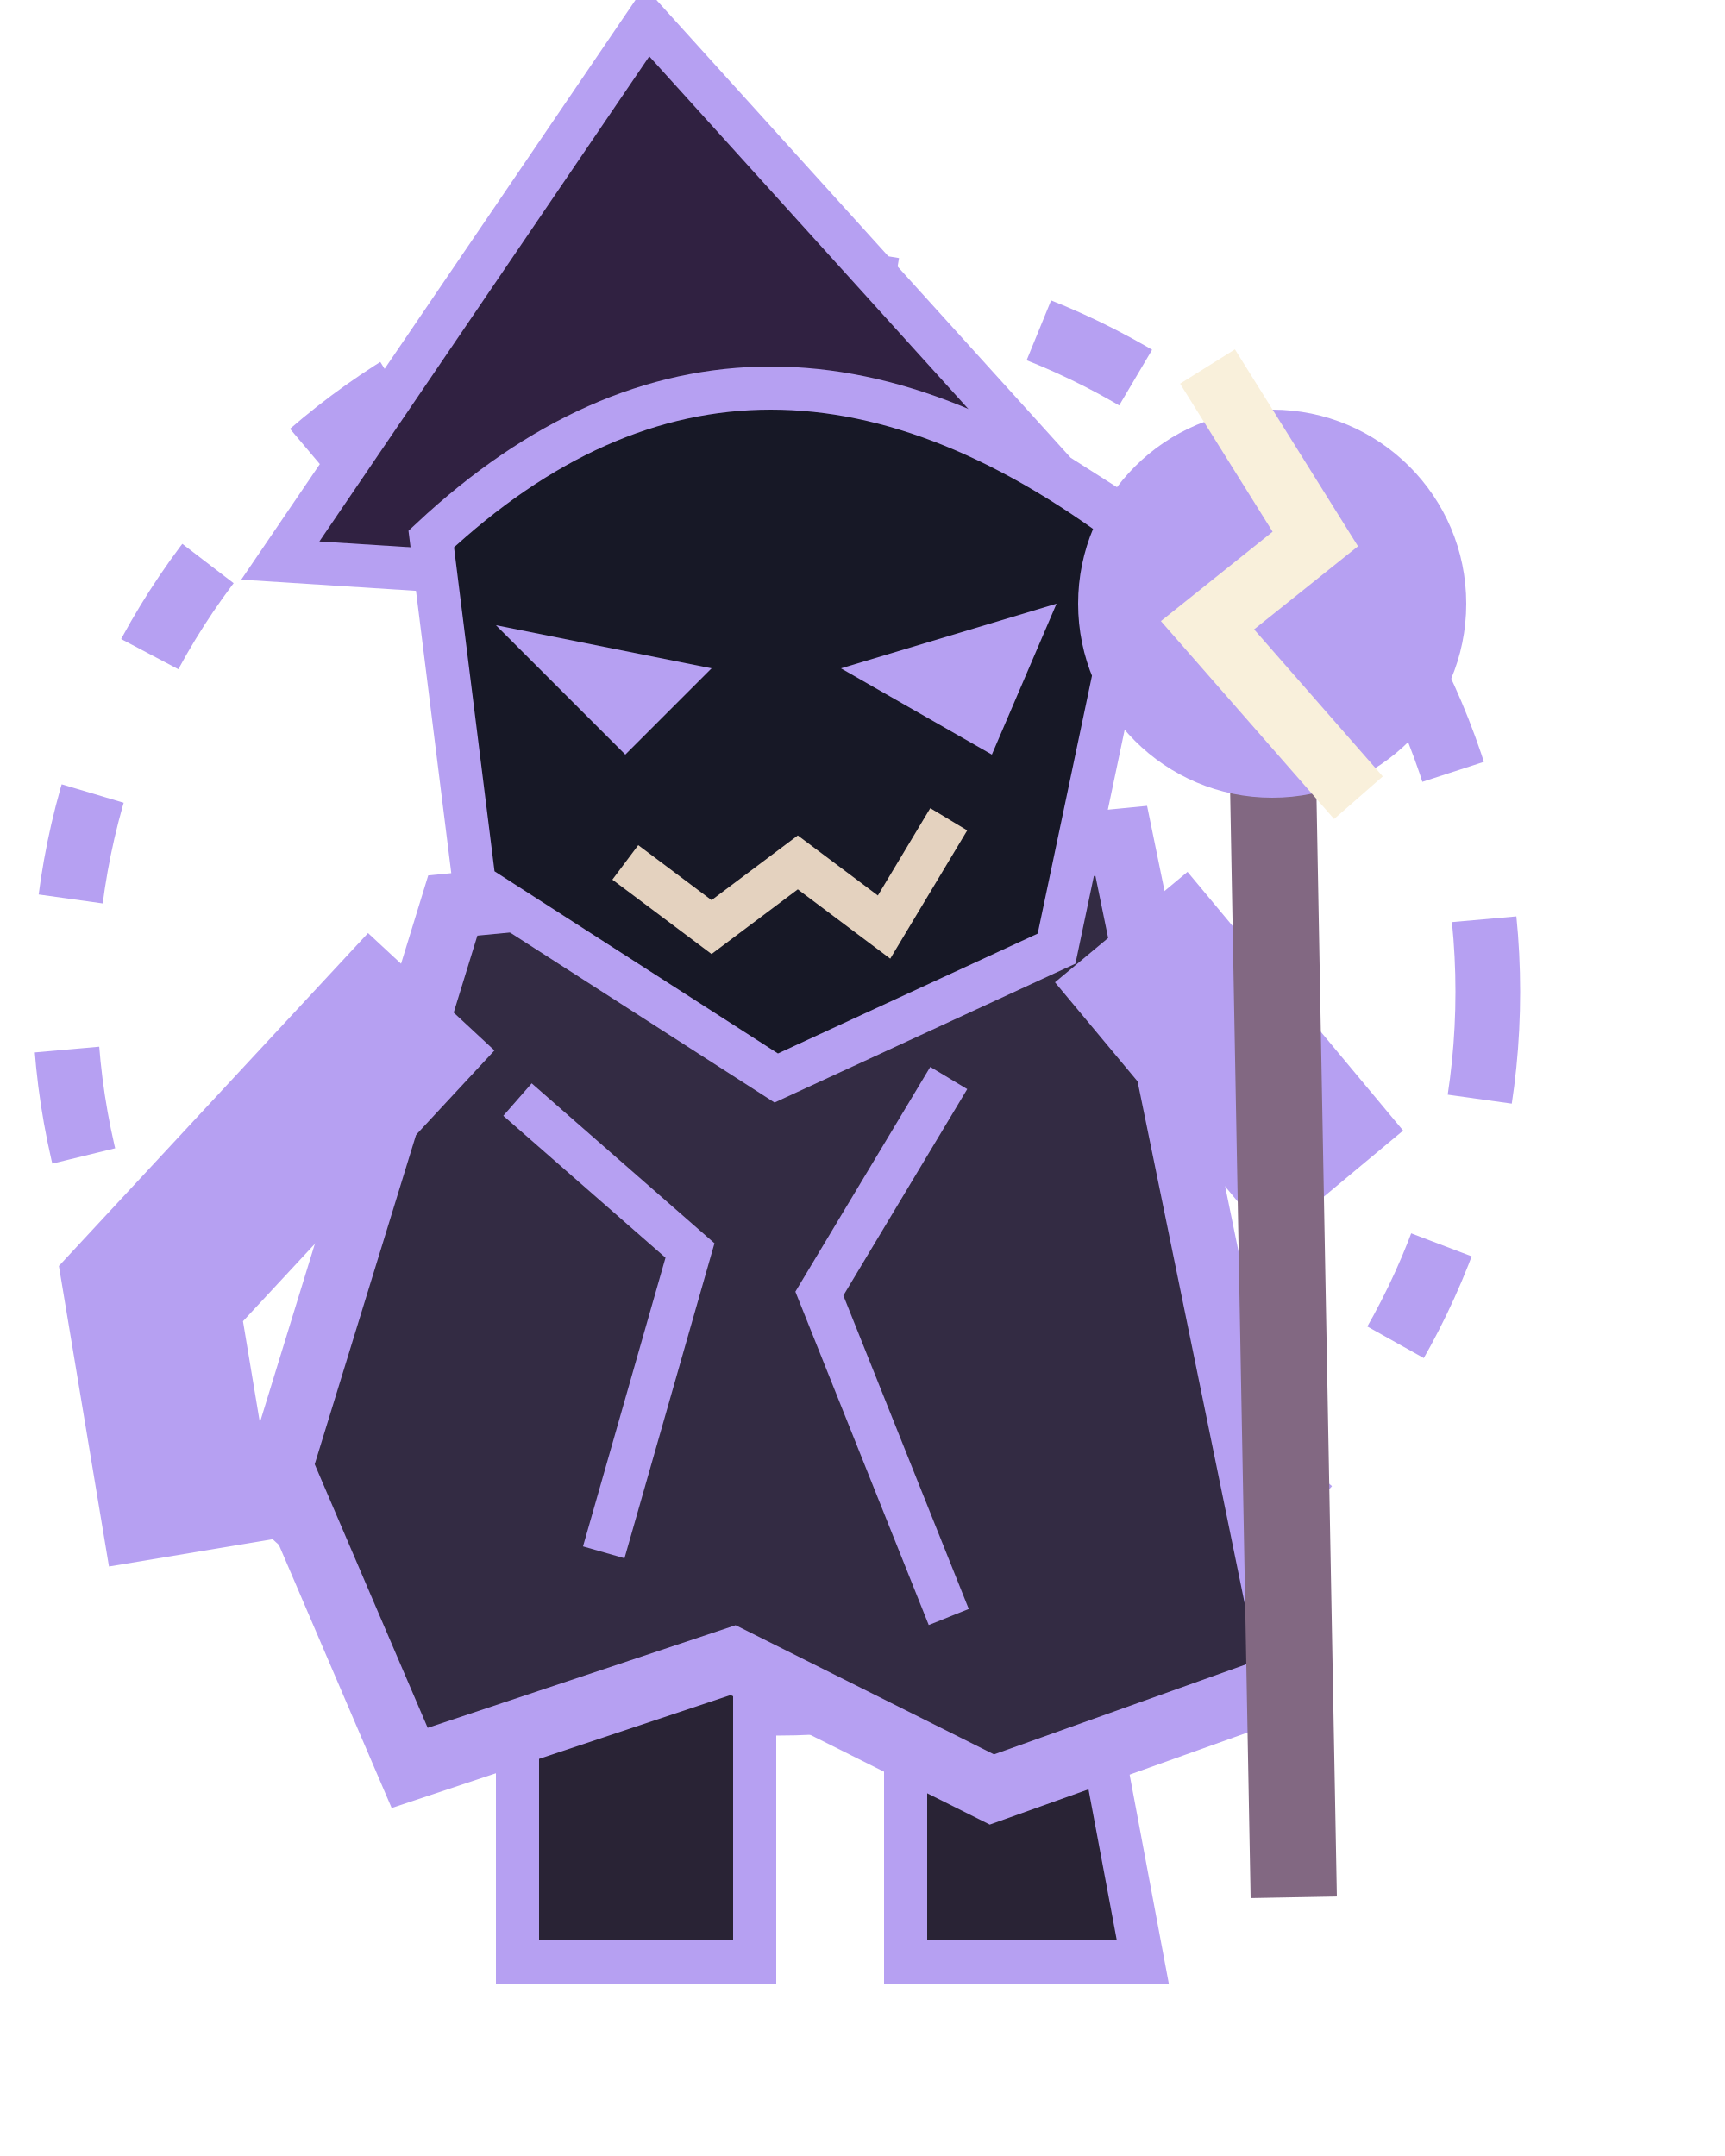
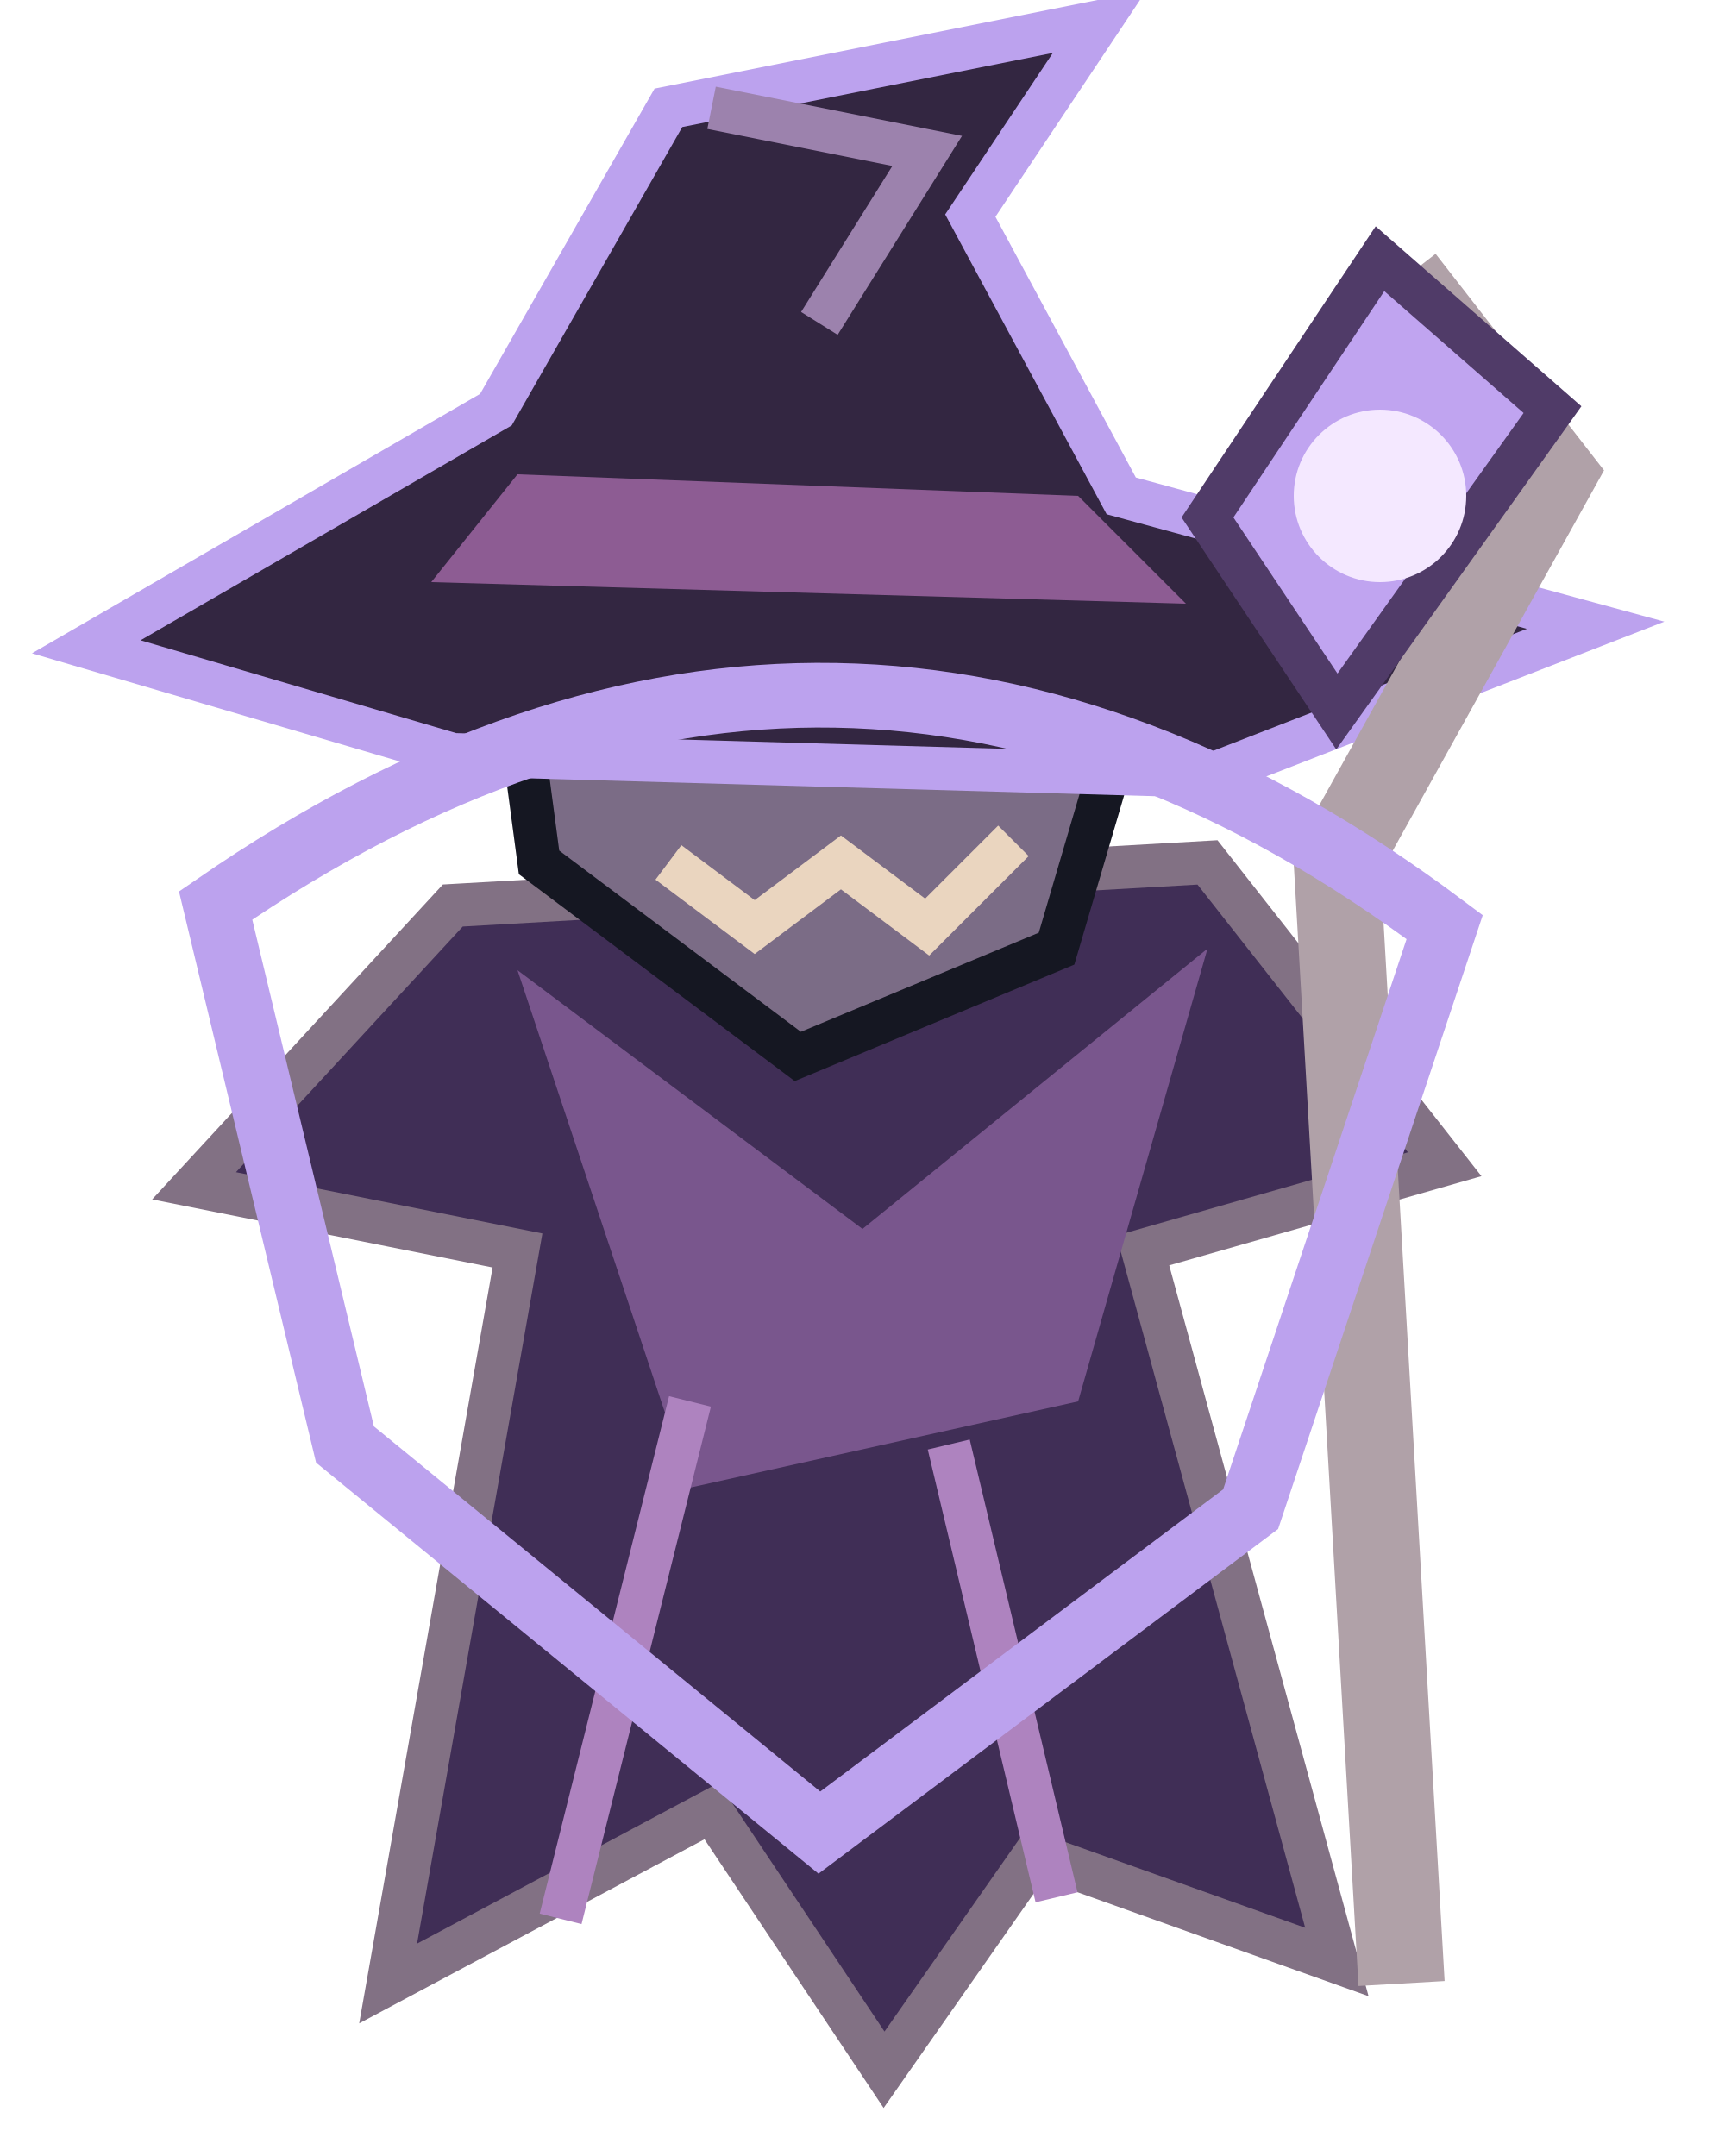
<svg xmlns="http://www.w3.org/2000/svg" width="80" height="100" viewBox="0 0 80 100">
-   <circle cx="36" cy="46" r="33" fill="none" stroke="#b6a0f2" stroke-width="3" stroke-dasharray="5 7" />
-   <g transform="rotate(0 36 55)">
-     <path d="M24 75L24 91H35L35 75M42 75L42 91H53L50 75" fill="#292335" stroke="#b6a0f2" stroke-width="2" />
-     <path d="M21 42L52 39L60 78L46 83L34 77L19 82L13 68Z" fill="#332b43" stroke="#b6a0f2" stroke-width="3" />
-     <path d="M20 46L7 60L9 72M52 43L62 55" fill="none" stroke="#b6a0f2" stroke-width="8" />
-     <path d="M13 26L30 1L49 22L60 29Z" fill="#302141" stroke="#b6a0f2" stroke-width="2" />
-     <path d="M20 25Q35 11 53 25L49 44L36 50L22 41Z" fill="#171826" stroke="#b6a0f2" stroke-width="2" />
-     <path d="M23 29L33 31L29 35Z M39 31L49 28L46 35Z" fill="#b6a0f2" />
-     <path d="M29 40L33 43L37 40L41 43L44 38" fill="none" stroke="#e4d2bf" stroke-width="2" />
-     <path d="M24 51L32 58L28 72M44 50L38 60L44 75" fill="none" stroke="#b6a0f2" stroke-width="2" />
-     <path d="M59 34L60 88" stroke="#826882" stroke-width="4" />
-     <circle cx="59" cy="28" r="9" fill="#b6a0f2" />
-     <path d="M56 17L61 25L56 29L63 37" fill="none" stroke="#f9f0db" stroke-width="3" />
+   <g transform="rotate(0 38 57)" opacity="1">
+     <path d="M21 42L56 40L67 54L53 58L62 91L48 86L41 96L33 84L18 92L24 58L9 55Z" fill="#402e56" stroke="#827184" stroke-width="2" />
+     <path d="M24 45L40 57L56 44L50 65L32 69Z" fill="#79568d" />
+     <path d="M32 65L26 89M44 67L49 88" stroke="#ae83bf" stroke-width="2" />
+     <path d="M23 25Q39 13 54 27L49 44L37 49L25 40Z" fill="#7b6c86" stroke="#151722" stroke-width="2" />
+     <path d="M27 29L35 31L32 35Z M42 31L50 28L46 35Z" fill="#bca2ee" />
+     <path d="M31 40L35 43L39 40L43 43L47 39" fill="none" stroke="#ead5bf" stroke-width="2" />
+     <path d="M4 30L23 19L31 5L51 1L45 10L52 23L74 29L56 36L21 35Z" fill="#332641" stroke="#bca2ee" stroke-width="2" />
+     <path d="M24 22L50 23L55 28L20 27Z" fill="#8d5c93" />
+     <path d="M33 5L43 7L38 15" fill="none" stroke="#9c82ad" stroke-width="2" />
+     <g transform="rotate(0 67 68)">
+       <path d="M65 92L62 40L72 22L65 13" fill="none" stroke="#b0a1a8" stroke-width="4" />
+       <path d="M64 12L72 19L62 33L56 24Z" fill="#c0a4f0" stroke="#503b68" stroke-width="2" />
+       <circle cx="64" cy="23" r="4" fill="#f4e8ff" />
+     </g>
+     <path d="M10 42Q39 22 67 43L58 70L38 85L16 67Z" fill="none" stroke="#bca2ee" stroke-width="3" />
  </g>
</svg>
